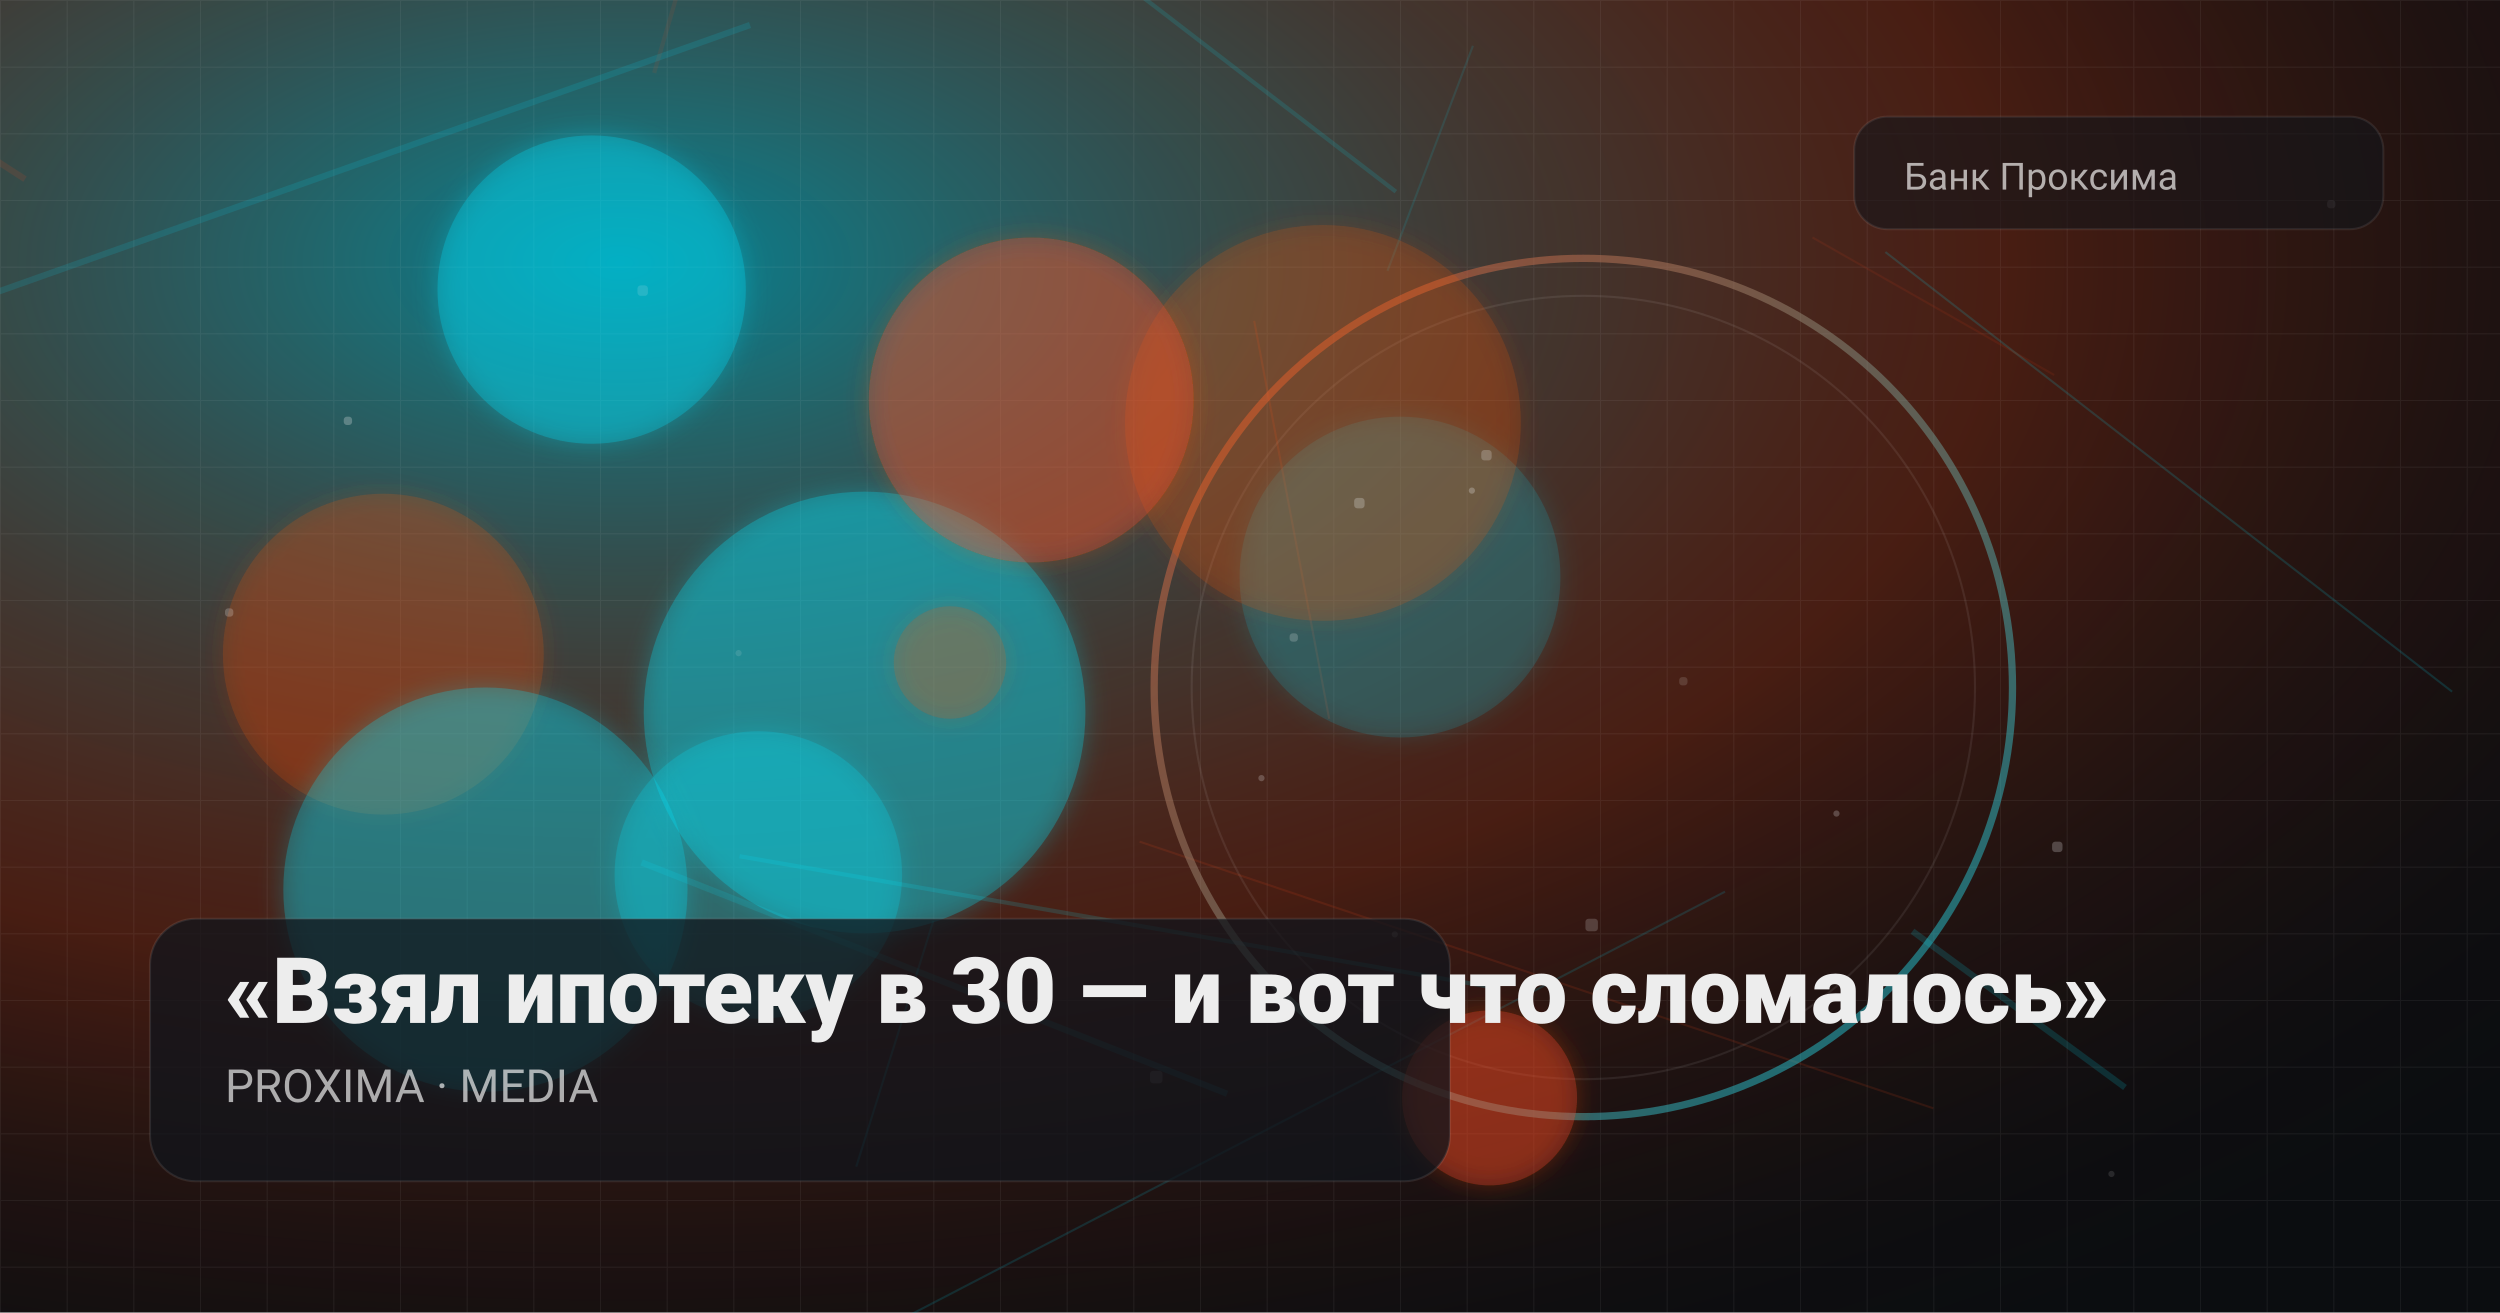
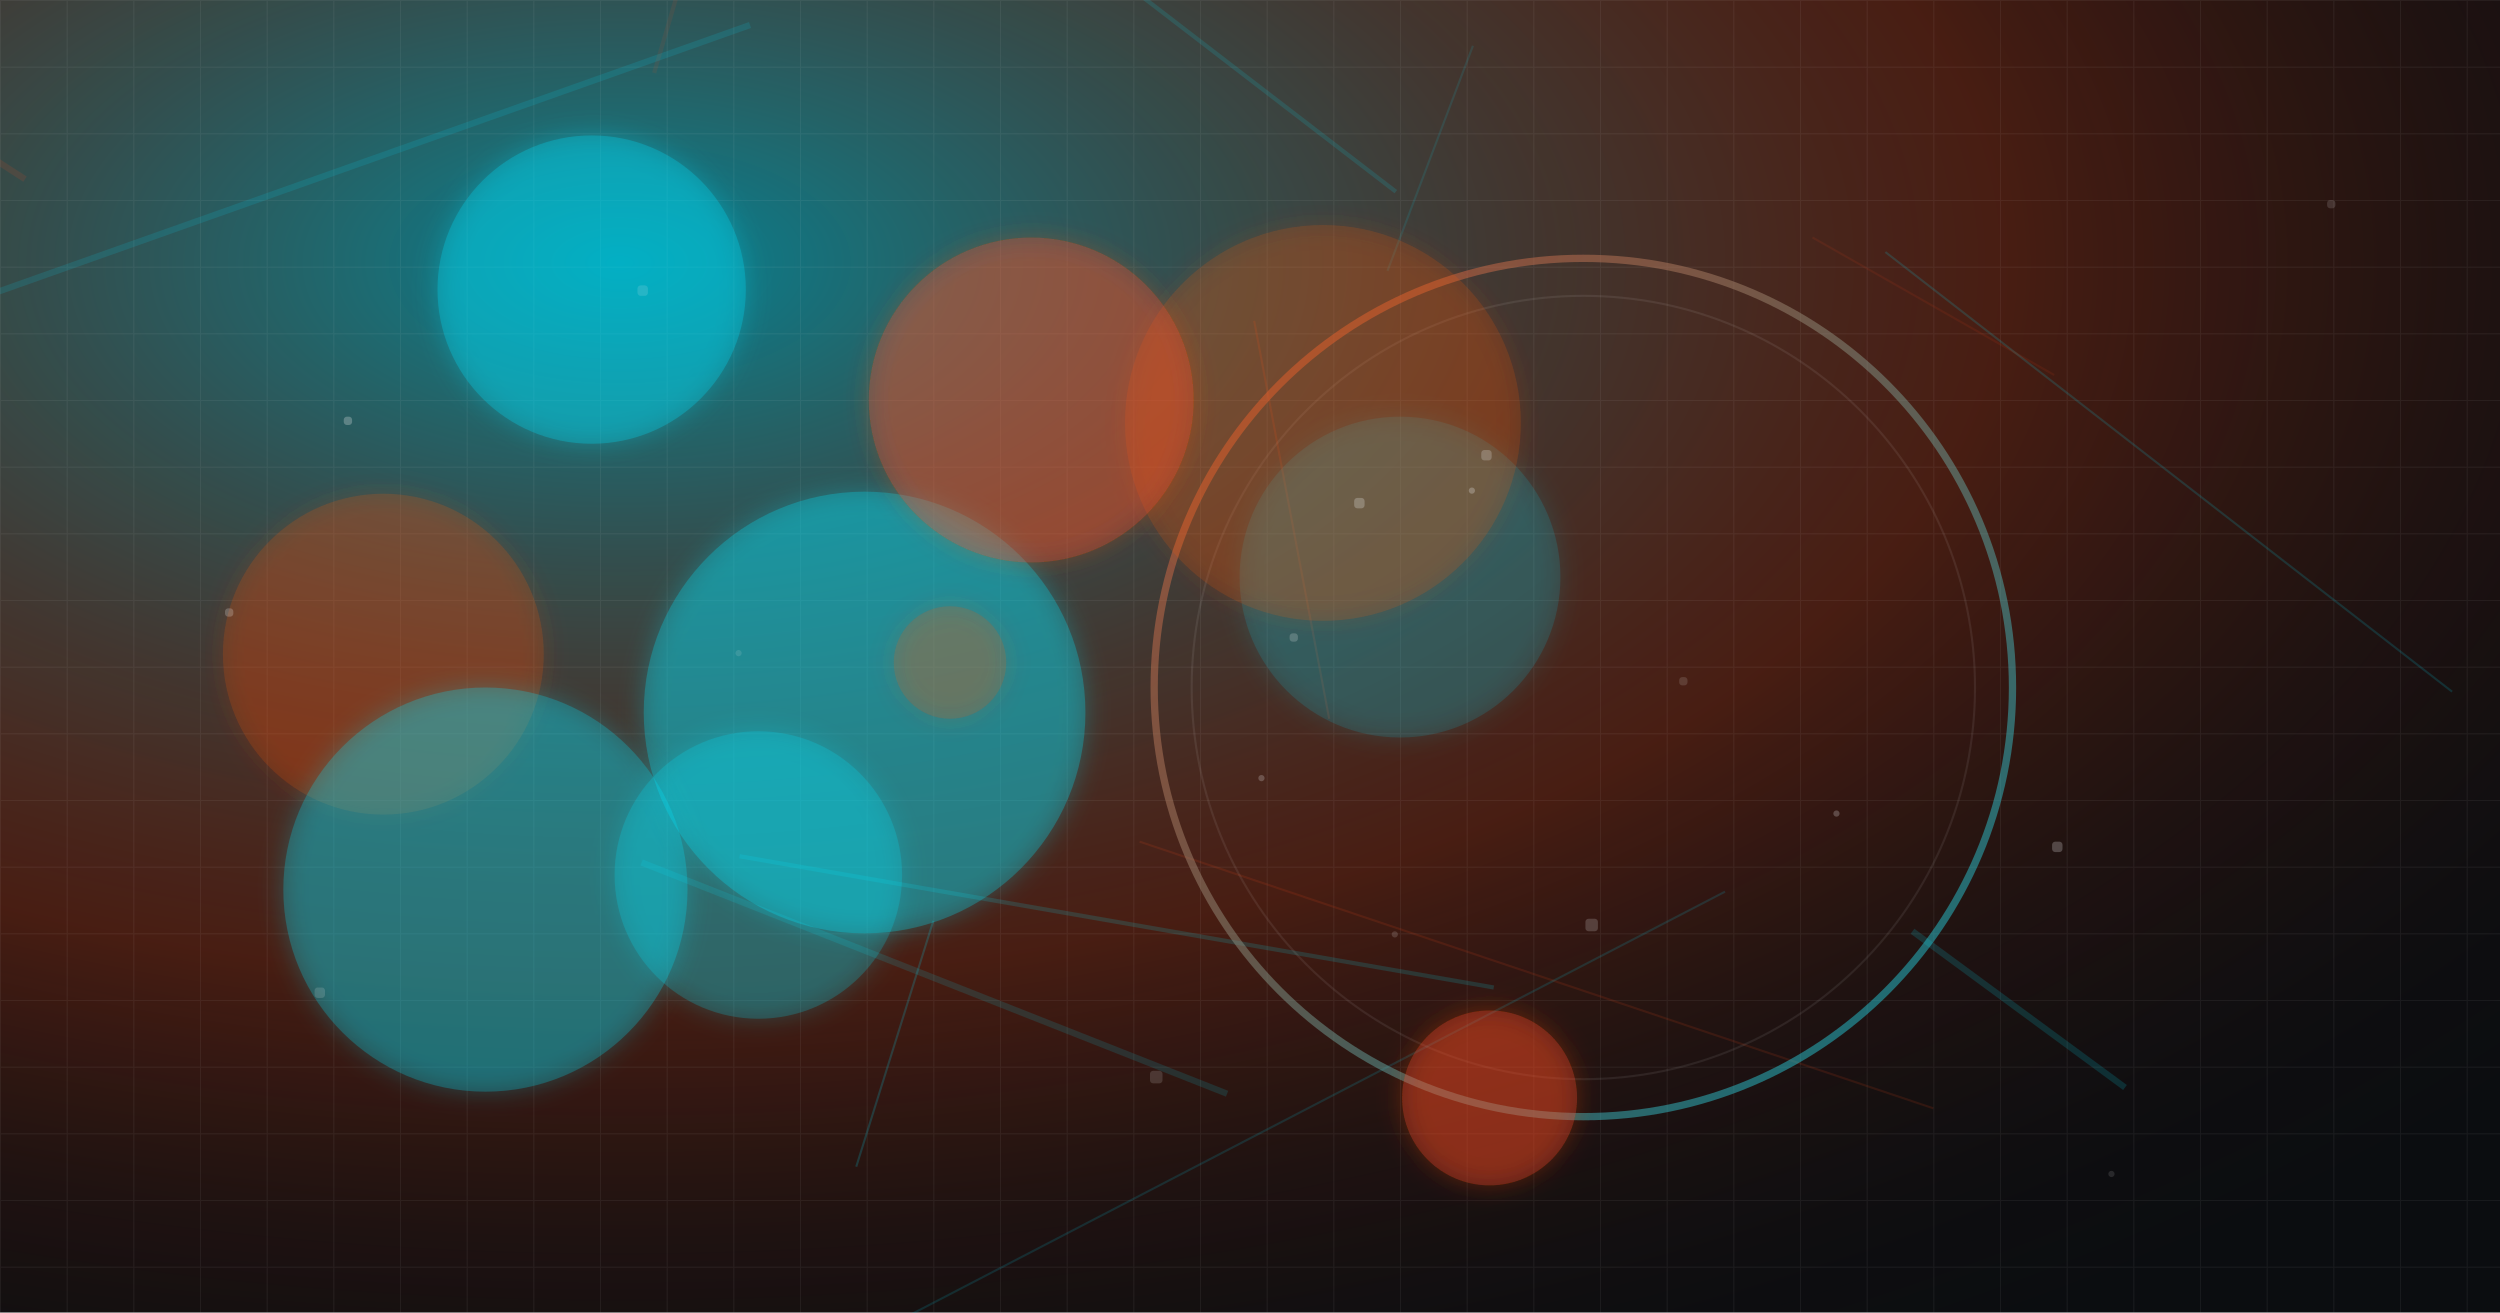
<svg xmlns="http://www.w3.org/2000/svg" width="1200" height="630" viewBox="0 0 1200 630" fill="none">
  <defs>
    <linearGradient id="g1" x1="0" y1="0" x2="1" y2="1">
      <stop offset="0" stop-color="#FF4D1A" stop-opacity="0.95" />
      <stop offset="1" stop-color="#00E5FF" stop-opacity="0.85" />
    </linearGradient>
    <radialGradient id="g2" cx="0.25" cy="0.2" r="1">
      <stop offset="0" stop-color="#00E5FF" stop-opacity="0.55" />
      <stop offset="0.55" stop-color="#FF4D1A" stop-opacity="0.25" />
      <stop offset="1" stop-color="#0B0D10" stop-opacity="0" />
    </radialGradient>
    <pattern id="grid" width="32" height="32" patternUnits="userSpaceOnUse">
      <path d="M 32 0 L 0 0 0 32" stroke="#EDEDED" stroke-opacity="0.06" stroke-width="1" />
    </pattern>
    <filter id="glow" x="-50%" y="-50%" width="200%" height="200%">
      <feGaussianBlur stdDeviation="6" result="b" />
      <feMerge>
        <feMergeNode in="b" />
        <feMergeNode in="SourceGraphic" />
      </feMerge>
    </filter>
  </defs>
  <rect width="1200" height="630" fill="#0B0D10" />
  <rect width="1200" height="630" fill="url(#g2)" />
  <rect width="1200" height="630" fill="url(#grid)" />
  <path d="M547 404 L928 532" stroke="#FF4D1A" stroke-opacity="0.122" stroke-width="1" />
  <path d="M828 428 L414 643" stroke="#00E5FF" stroke-opacity="0.134" stroke-width="1" />
  <path d="M707 22 L666 130" stroke="#00E5FF" stroke-opacity="0.106" stroke-width="1" />
  <path d="M314 35 L336 -40" stroke="#FF4D1A" stroke-opacity="0.087" stroke-width="2" />
  <path d="M308 414 L589 525" stroke="#00E5FF" stroke-opacity="0.128" stroke-width="3" />
  <path d="M1020 522 L918 447" stroke="#00E5FF" stroke-opacity="0.148" stroke-width="3" />
  <path d="M12 86 L-341 -142" stroke="#FF4D1A" stroke-opacity="0.115" stroke-width="3" />
  <path d="M905 121 L1177 332" stroke="#00E5FF" stroke-opacity="0.149" stroke-width="1" />
  <path d="M411 560 L448 442" stroke="#00E5FF" stroke-opacity="0.176" stroke-width="1" />
  <path d="M638 345 L602 154" stroke="#FF4D1A" stroke-opacity="0.135" stroke-width="1" />
  <path d="M717 474 L355 411" stroke="#00E5FF" stroke-opacity="0.148" stroke-width="2" />
  <path d="M670 92 L536 -11" stroke="#00E5FF" stroke-opacity="0.127" stroke-width="2" />
  <path d="M870 114 L986 180" stroke="#FF4D1A" stroke-opacity="0.09" stroke-width="1" />
  <path d="M360 12 L-46 156" stroke="#00E5FF" stroke-opacity="0.126" stroke-width="3" />
  <circle cx="760" cy="330" r="206" stroke="url(#g1)" stroke-width="3.5" stroke-opacity="0.55" />
  <circle cx="760" cy="330" r="188" stroke="#EDEDED" stroke-width="1" stroke-opacity="0.08" />
  <circle cx="715" cy="527" r="42" fill="#FF4D1A" fill-opacity="0.284" filter="url(#glow)" />
  <circle cx="672" cy="277" r="77" fill="#00E5FF" fill-opacity="0.129" filter="url(#glow)" />
  <circle cx="635" cy="203" r="95" fill="#FF4D1A" fill-opacity="0.16" filter="url(#glow)" />
  <circle cx="415" cy="342" r="106" fill="#00E5FF" fill-opacity="0.261" filter="url(#glow)" />
  <circle cx="456" cy="318" r="27" fill="#FF4D1A" fill-opacity="0.166" filter="url(#glow)" />
  <circle cx="284" cy="139" r="74" fill="#00E5FF" fill-opacity="0.259" filter="url(#glow)" />
  <circle cx="495" cy="192" r="78" fill="#FF4D1A" fill-opacity="0.262" filter="url(#glow)" />
  <circle cx="364" cy="420" r="69" fill="#00E5FF" fill-opacity="0.196" filter="url(#glow)" />
  <circle cx="184" cy="314" r="77" fill="#FF4D1A" fill-opacity="0.175" filter="url(#glow)" />
  <circle cx="233" cy="427" r="97" fill="#00E5FF" fill-opacity="0.242" filter="url(#glow)" />
  <rect x="151" y="474" width="5" height="5" rx="1.5" fill="#EDEDED" fill-opacity="0.158" />
  <rect x="619" y="304" width="4" height="4" rx="1.5" fill="#EDEDED" fill-opacity="0.208" />
  <rect x="705" y="234" width="3" height="3" rx="1.5" fill="#EDEDED" fill-opacity="0.27" />
  <rect x="650" y="239" width="5" height="5" rx="1.5" fill="#EDEDED" fill-opacity="0.263" />
  <rect x="880" y="389" width="3" height="3" rx="1.5" fill="#EDEDED" fill-opacity="0.239" />
  <rect x="1117" y="96" width="4" height="4" rx="1.5" fill="#EDEDED" fill-opacity="0.144" />
  <rect x="306" y="137" width="5" height="5" rx="1.5" fill="#EDEDED" fill-opacity="0.139" />
  <rect x="108" y="292" width="4" height="4" rx="1.5" fill="#EDEDED" fill-opacity="0.228" />
  <rect x="806" y="325" width="4" height="4" rx="1.5" fill="#EDEDED" fill-opacity="0.14" />
  <rect x="711" y="216" width="5" height="5" rx="1.5" fill="#EDEDED" fill-opacity="0.238" />
  <rect x="552" y="514" width="6" height="6" rx="1.5" fill="#EDEDED" fill-opacity="0.153" />
  <rect x="668" y="447" width="3" height="3" rx="1.5" fill="#EDEDED" fill-opacity="0.159" />
  <rect x="761" y="441" width="6" height="6" rx="1.5" fill="#EDEDED" fill-opacity="0.19" />
  <rect x="165" y="200" width="4" height="4" rx="1.5" fill="#EDEDED" fill-opacity="0.272" />
  <rect x="1012" y="562" width="3" height="3" rx="1.5" fill="#EDEDED" fill-opacity="0.122" />
  <rect x="985" y="404" width="5" height="5" rx="1.5" fill="#EDEDED" fill-opacity="0.243" />
  <rect x="353" y="312" width="3" height="3" rx="1.5" fill="#EDEDED" fill-opacity="0.126" />
  <rect x="604" y="372" width="3" height="3" rx="1.5" fill="#EDEDED" fill-opacity="0.231" />
-   <g opacity="0.9">
-     <rect x="890" y="56" width="254" height="54" rx="16" fill="#11151B" fill-opacity="0.65" stroke="#EDEDED" stroke-opacity="0.10" />
-     <text x="914" y="91" fill="#EDEDED" fill-opacity="0.78" font-size="18" font-family="ui-sans-serif, system-ui, -apple-system, Segoe UI, Roboto, Arial">Банк Проксима</text>
-   </g>
-   <g>
-     <rect x="72" y="441" width="624" height="126" rx="22" fill="#11151B" fill-opacity="0.75" stroke="#EDEDED" stroke-opacity="0.10" />
-     <text x="108" y="491" fill="#EDEDED" font-size="44" font-family="ui-sans-serif, system-ui, -apple-system, Segoe UI, Roboto, Arial" font-weight="800">«Взял ипотеку в 30 — и вот что сломалось»</text>
-     <text x="108" y="529" fill="#EDEDED" fill-opacity="0.70" font-size="22" font-family="ui-sans-serif, system-ui, -apple-system, Segoe UI, Roboto, Arial">PROXIMA · MEDIA</text>
-   </g>
</svg>
